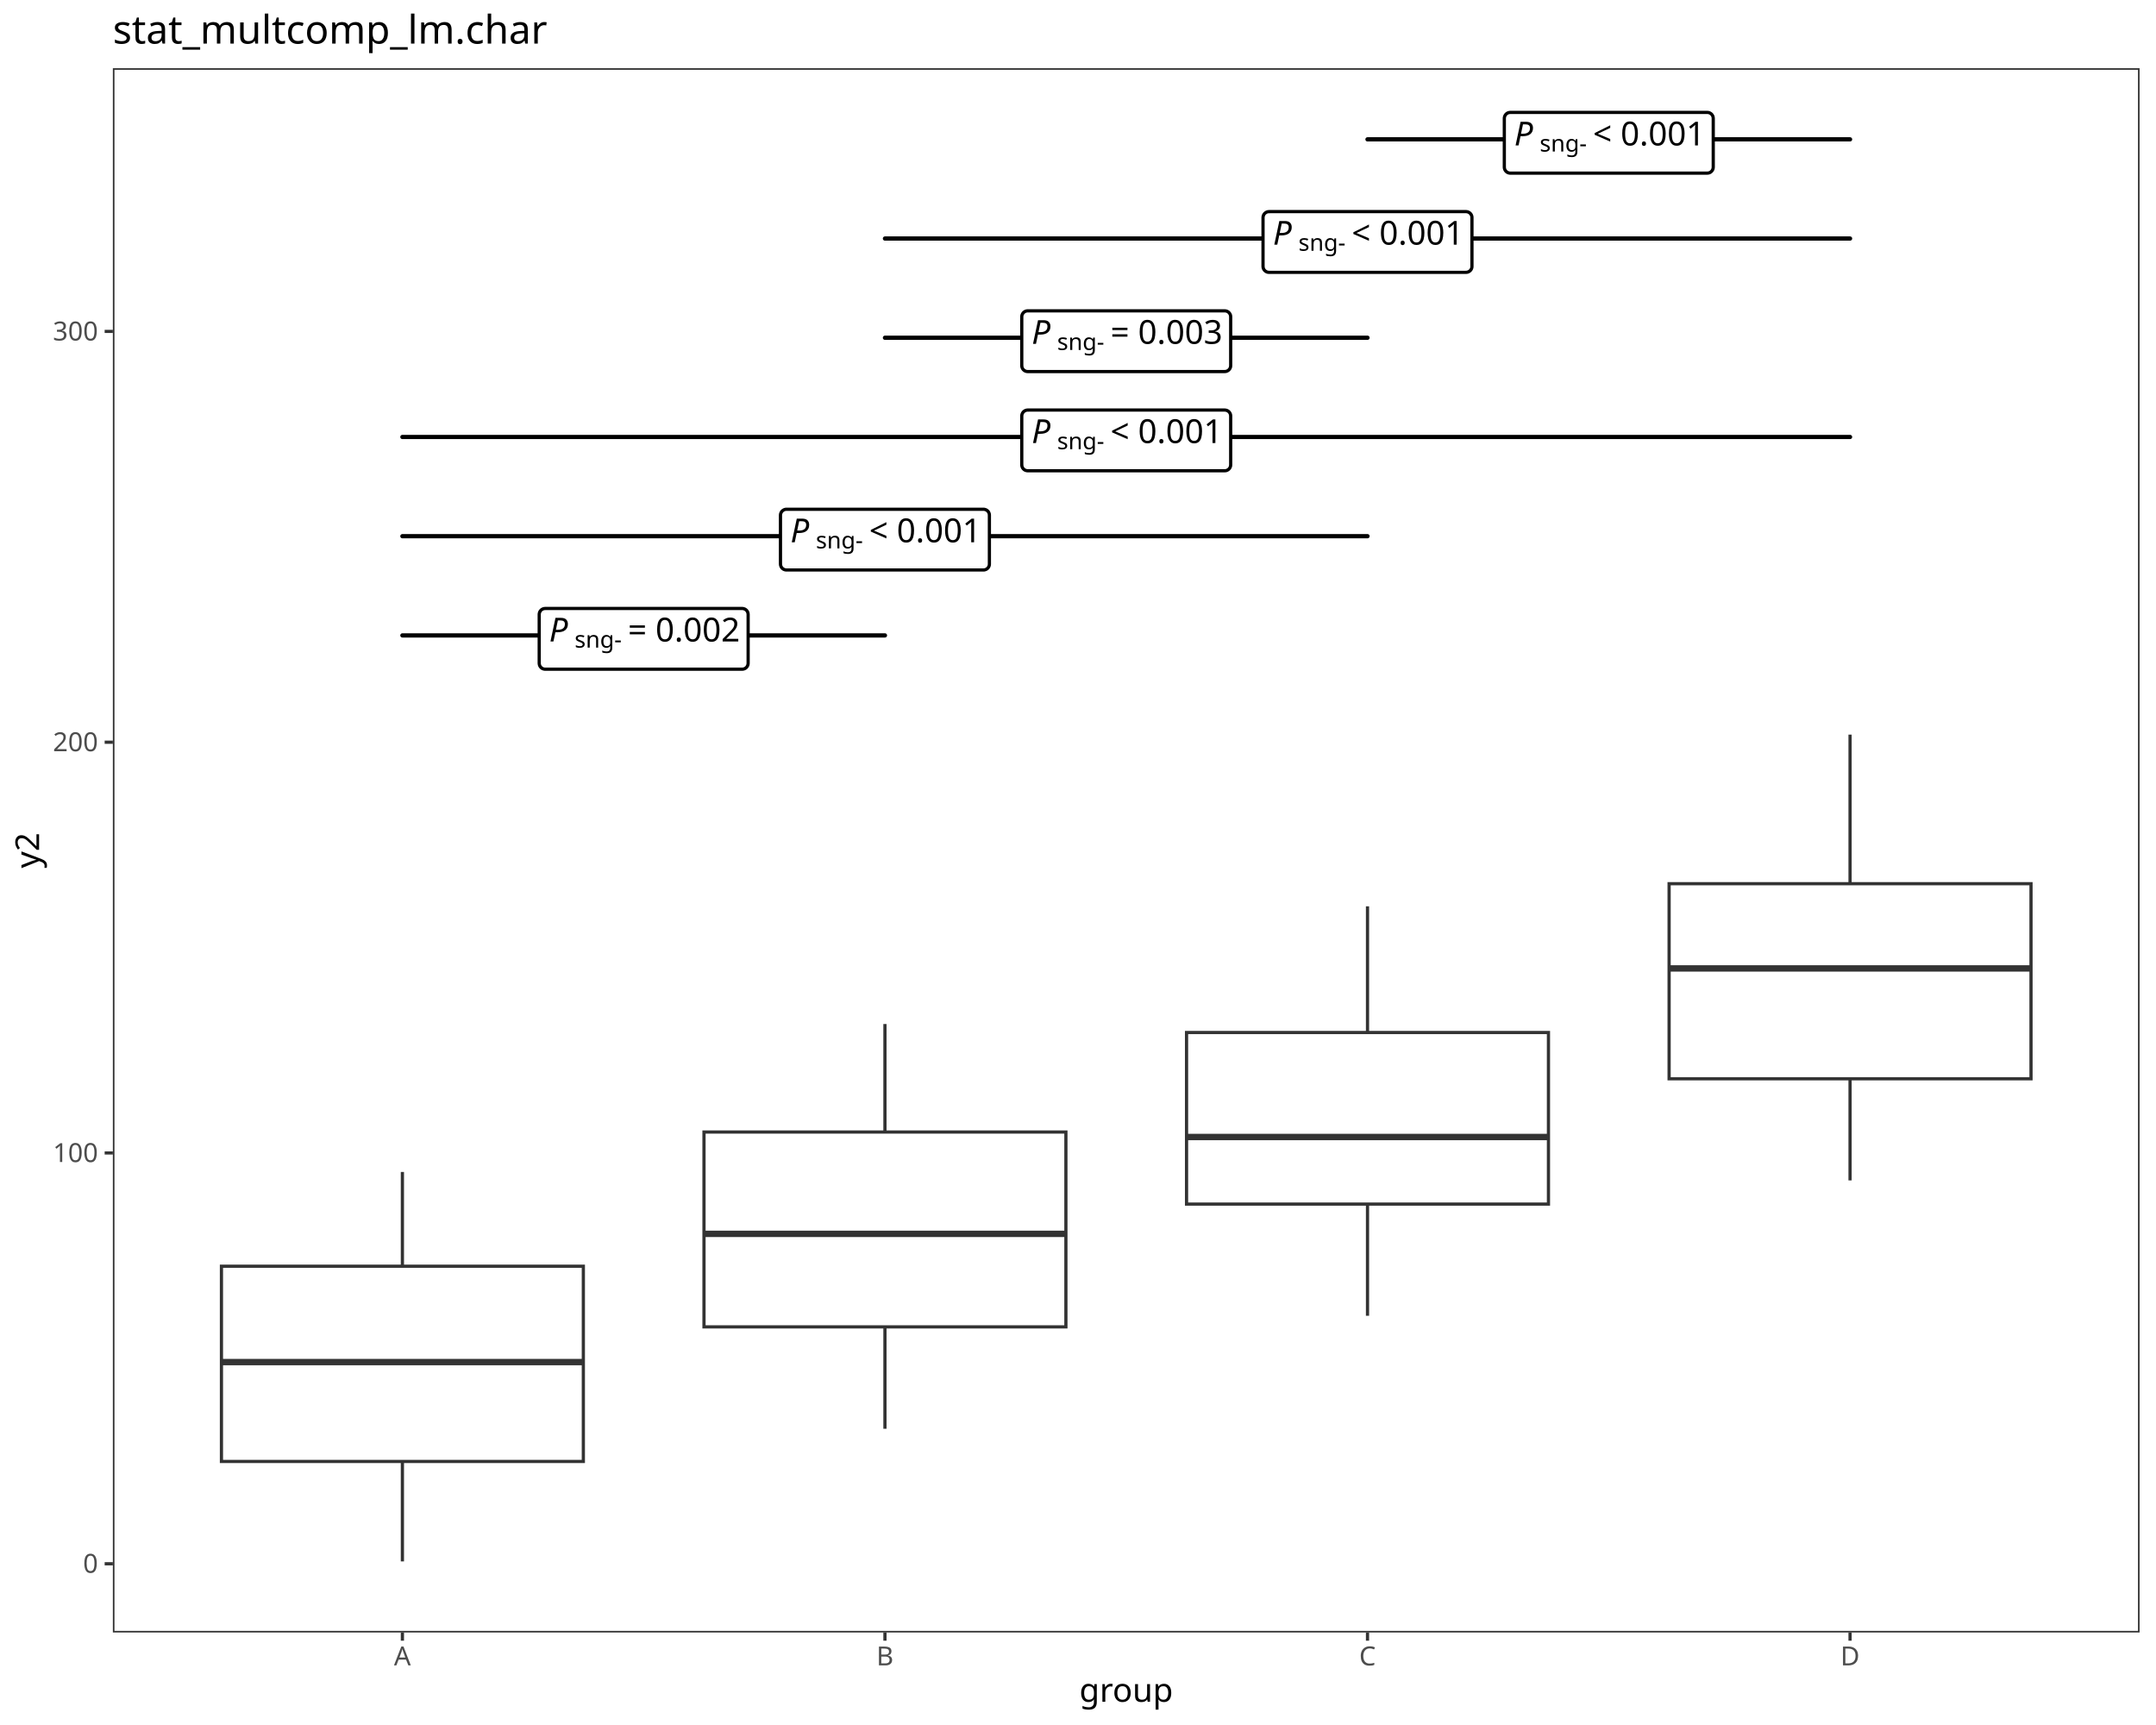
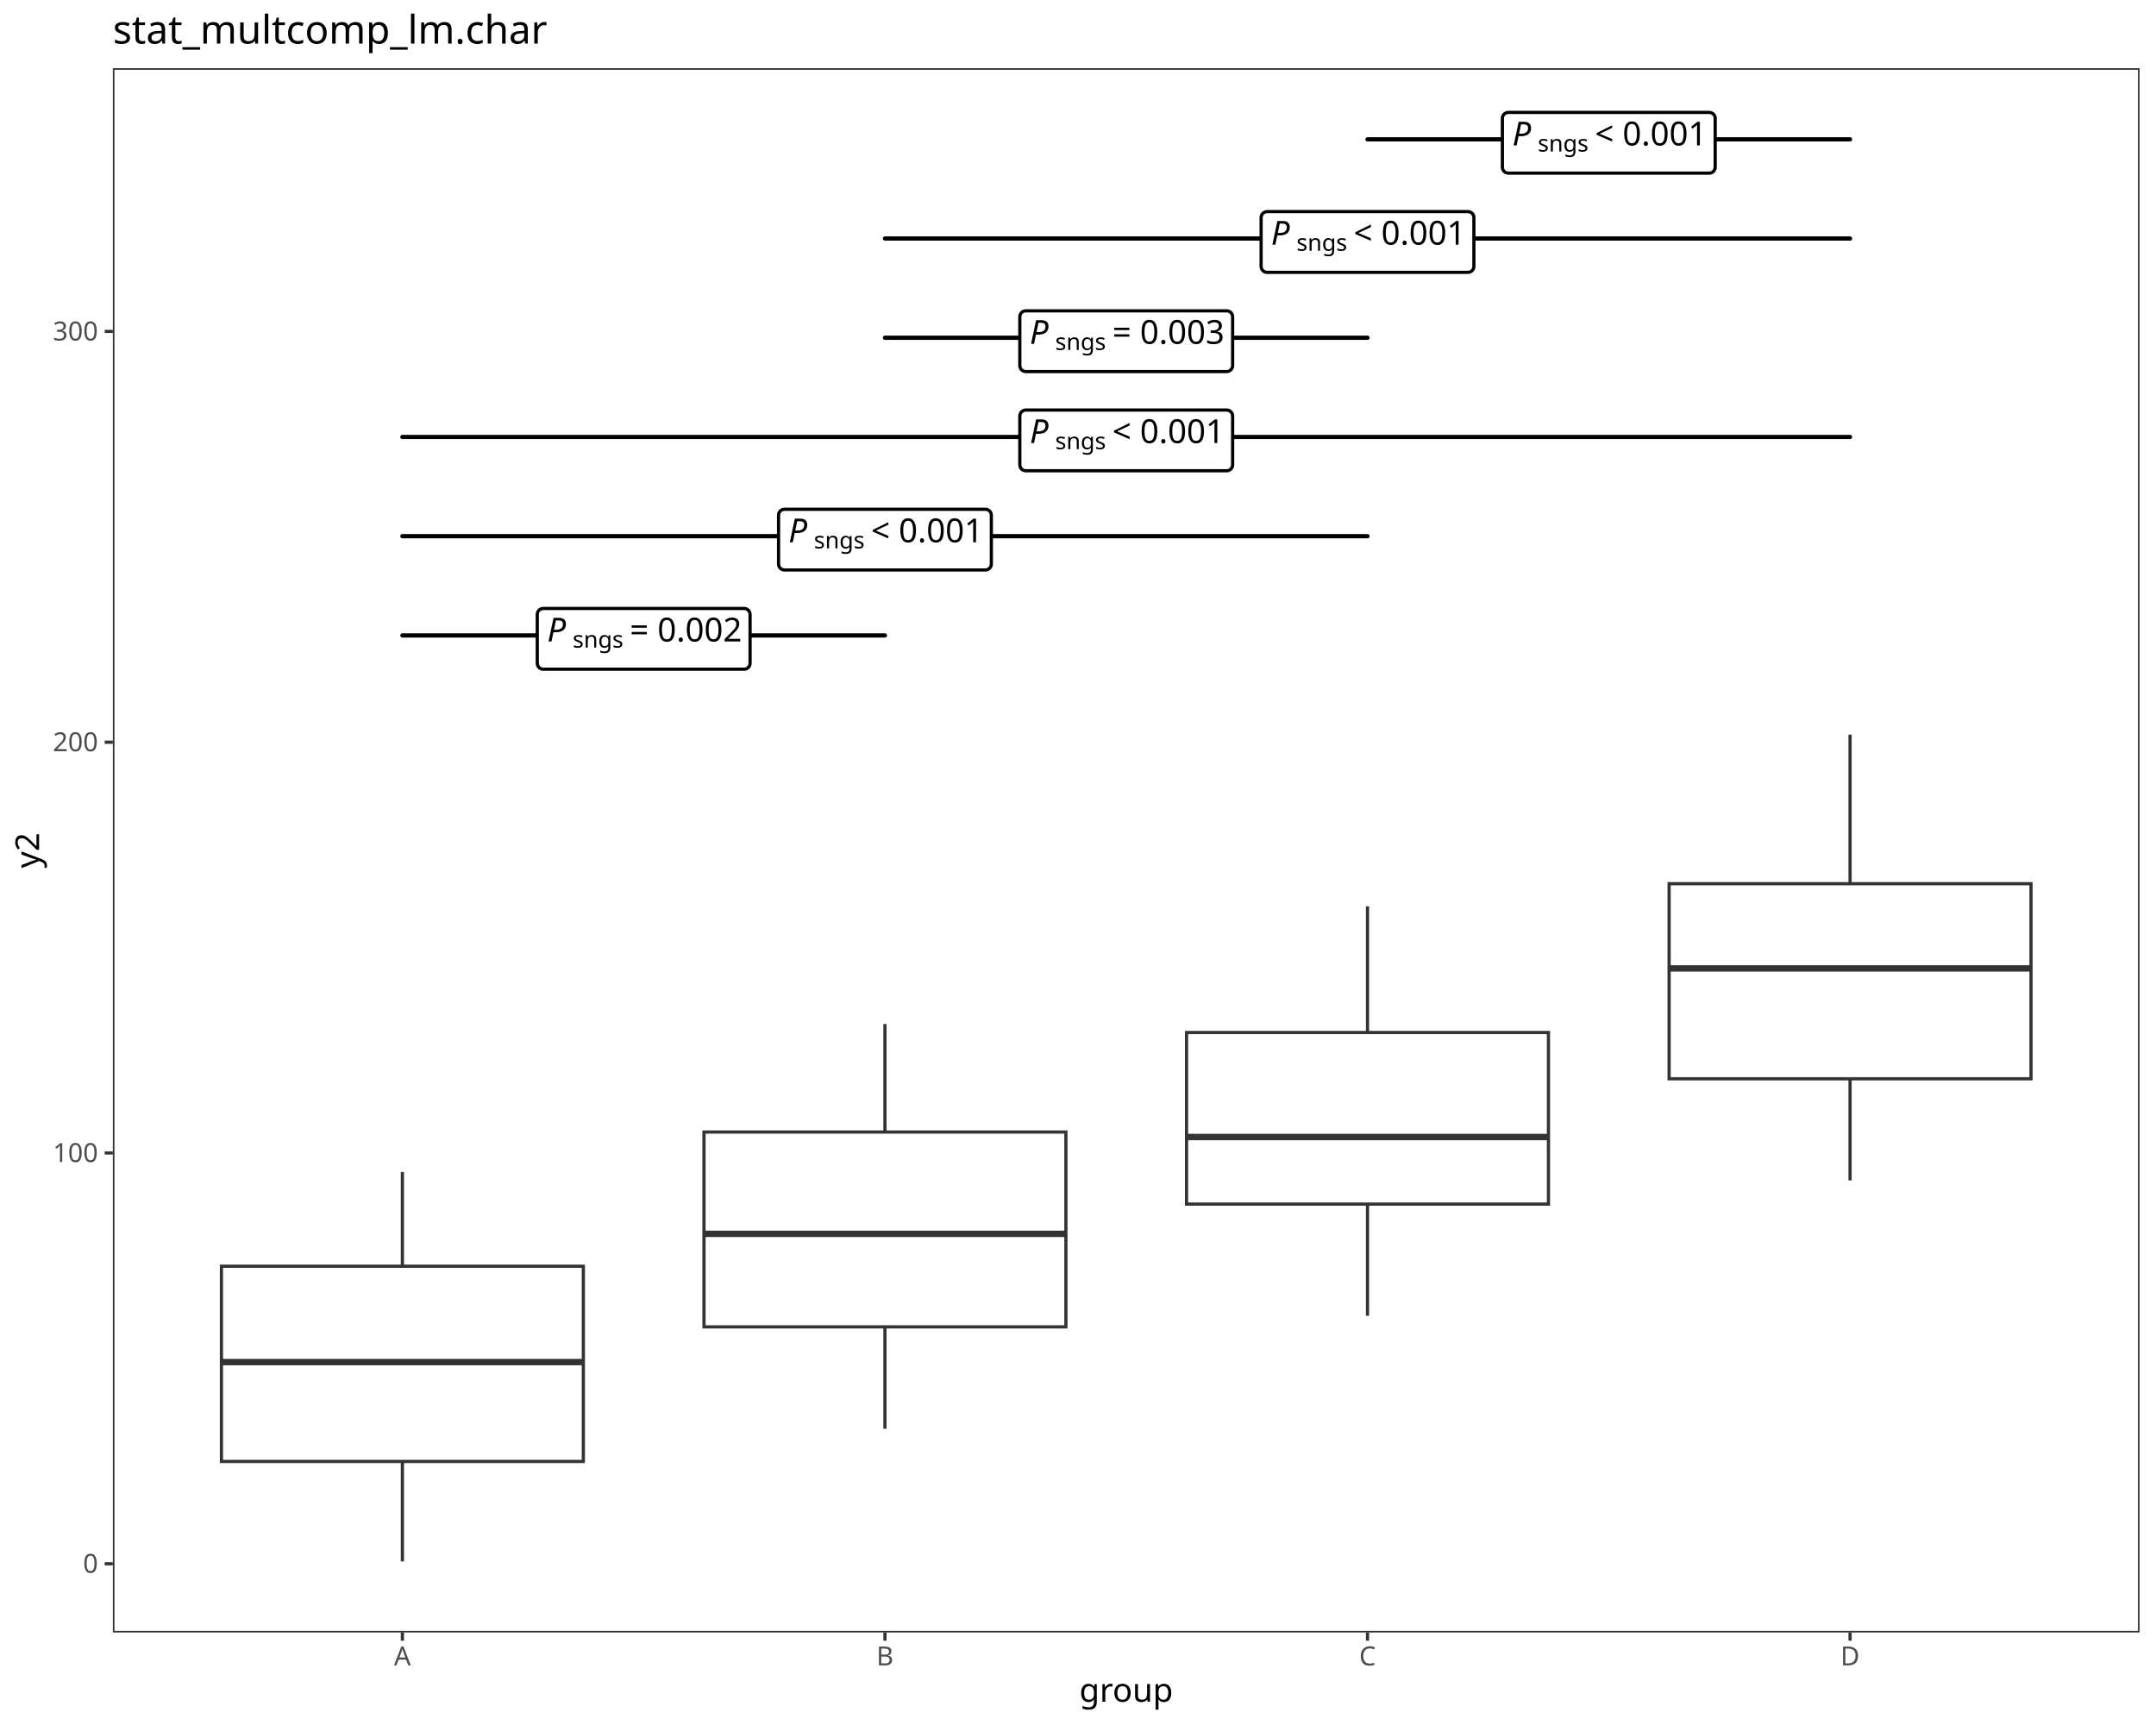
<svg xmlns="http://www.w3.org/2000/svg" class="svglite" data-engine-version="2.0" width="720.00pt" height="576.00pt" viewBox="0 0 720.00 576.00">
  <defs>
    <style type="text/css">
    .svglite line, .svglite polyline, .svglite polygon, .svglite path, .svglite rect, .svglite circle {
      fill: none;
      stroke: #000000;
      stroke-linecap: round;
      stroke-linejoin: round;
      stroke-miterlimit: 10.00;
    }
  </style>
  </defs>
  <rect width="100%" height="100%" style="stroke: none; fill: #FFFFFF;" />
  <defs>
    <clipPath id="cpMC4wMHw3MjAuMDB8MC4wMHw1NzYuMDA=">
      <rect x="0.00" y="0.00" width="720.00" height="576.00" />
    </clipPath>
  </defs>
  <g clip-path="url(#cpMC4wMHw3MjAuMDB8MC4wMHw1NzYuMDA=)">
    <rect x="0.00" y="0.00" width="720.00" height="576.00" style="stroke-width: 1.07; stroke: #FFFFFF; fill: #FFFFFF;" />
  </g>
  <defs>
    <clipPath id="cpMzcuNjl8NzE0LjUyfDIyLjc4fDU0NS4xMQ==">
      <rect x="37.69" y="22.78" width="676.83" height="522.33" />
    </clipPath>
  </defs>
  <g clip-path="url(#cpMzcuNjl8NzE0LjUyfDIyLjc4fDU0NS4xMQ==)">
    <rect x="37.69" y="22.78" width="676.83" height="522.33" style="stroke-width: 1.07; stroke: none; fill: #FFFFFF;" />
    <line x1="134.38" y1="422.81" x2="134.38" y2="391.33" style="stroke-width: 1.07; stroke: #333333; stroke-linecap: butt;" />
    <line x1="134.38" y1="488.00" x2="134.38" y2="521.37" style="stroke-width: 1.07; stroke: #333333; stroke-linecap: butt;" />
    <polygon points="73.95,422.81 73.95,488.00 194.81,488.00 194.81,422.81 73.95,422.81 " style="stroke-width: 1.07; stroke: #333333; stroke-linecap: butt; stroke-linejoin: miter; fill: #FFFFFF;" />
    <line x1="73.95" y1="454.82" x2="194.81" y2="454.82" style="stroke-width: 2.13; stroke: #333333; stroke-linecap: butt; stroke-linejoin: miter;" />
    <line x1="295.53" y1="378.00" x2="295.53" y2="341.94" style="stroke-width: 1.07; stroke: #333333; stroke-linecap: butt;" />
    <line x1="295.53" y1="443.06" x2="295.53" y2="477.08" style="stroke-width: 1.07; stroke: #333333; stroke-linecap: butt;" />
    <polygon points="235.10,378.00 235.10,443.06 355.96,443.06 355.96,378.00 235.10,378.00 " style="stroke-width: 1.07; stroke: #333333; stroke-linecap: butt; stroke-linejoin: miter; fill: #FFFFFF;" />
    <line x1="235.10" y1="412.00" x2="355.96" y2="412.00" style="stroke-width: 2.13; stroke: #333333; stroke-linecap: butt; stroke-linejoin: miter;" />
    <line x1="456.68" y1="344.77" x2="456.68" y2="302.63" style="stroke-width: 1.07; stroke: #333333; stroke-linecap: butt;" />
    <line x1="456.68" y1="402.06" x2="456.68" y2="439.35" style="stroke-width: 1.07; stroke: #333333; stroke-linecap: butt;" />
    <polygon points="396.25,344.77 396.25,402.06 517.11,402.06 517.11,344.77 396.25,344.77 " style="stroke-width: 1.07; stroke: #333333; stroke-linecap: butt; stroke-linejoin: miter; fill: #FFFFFF;" />
    <line x1="396.25" y1="379.66" x2="517.11" y2="379.66" style="stroke-width: 2.13; stroke: #333333; stroke-linecap: butt; stroke-linejoin: miter;" />
    <line x1="617.83" y1="295.08" x2="617.83" y2="245.30" style="stroke-width: 1.07; stroke: #333333; stroke-linecap: butt;" />
    <line x1="617.83" y1="360.22" x2="617.83" y2="394.15" style="stroke-width: 1.07; stroke: #333333; stroke-linecap: butt;" />
    <polygon points="557.40,295.08 557.40,360.22 678.26,360.22 678.26,295.08 557.40,295.08 " style="stroke-width: 1.07; stroke: #333333; stroke-linecap: butt; stroke-linejoin: miter; fill: #FFFFFF;" />
    <line x1="557.40" y1="323.37" x2="678.26" y2="323.37" style="stroke-width: 2.13; stroke: #333333; stroke-linecap: butt; stroke-linejoin: miter;" />
    <line x1="134.38" y1="212.17" x2="295.53" y2="212.17" style="stroke-width: 1.42;" />
-     <polygon points="182.06,223.45 247.85,223.45 247.77,223.45 248.09,223.44 248.40,223.37 248.70,223.26 248.98,223.10 249.23,222.90 249.44,222.66 249.61,222.39 249.74,222.09 249.81,221.78 249.84,221.46 249.84,221.46 249.84,205.17 249.84,205.17 249.81,204.85 249.74,204.54 249.61,204.24 249.44,203.97 249.23,203.73 248.98,203.53 248.70,203.37 248.40,203.26 248.09,203.19 247.85,203.18 182.06,203.18 182.30,203.19 181.98,203.18 181.66,203.22 181.35,203.31 181.06,203.45 180.80,203.63 180.57,203.85 180.38,204.10 180.23,204.39 180.13,204.69 180.08,205.01 180.07,205.17 180.07,221.46 180.08,221.30 180.08,221.62 180.13,221.94 180.23,222.24 180.38,222.53 180.57,222.78 180.80,223.00 181.06,223.19 181.35,223.32 181.66,223.41 181.98,223.45 " style="stroke-width: 1.07; fill: #FFFFFF;" />
-     <text x="183.38" y="214.20" style="font-size: 11.04px; font-style: italic; font-family: sans;" textLength="7.37px" lengthAdjust="spacingAndGlyphs">P</text>
-     <text x="191.89" y="216.24" style="font-size: 7.73px; font-family: sans;" textLength="15.04px" lengthAdjust="spacingAndGlyphs">sng-</text>
-     <text x="206.92" y="214.20" style="font-size: 11.04px; font-family: sans;" textLength="2.76px" lengthAdjust="spacingAndGlyphs"> </text>
-     <text x="209.69" y="214.20" style="font-size: 11.04px; font-family: sans;" textLength="6.45px" lengthAdjust="spacingAndGlyphs">=</text>
-     <text x="216.14" y="214.20" style="font-size: 11.04px; font-family: sans;" textLength="2.76px" lengthAdjust="spacingAndGlyphs"> </text>
-     <text x="218.90" y="214.20" style="font-size: 11.04px; font-family: sans;" textLength="27.63px" lengthAdjust="spacingAndGlyphs">0.002</text>
+     <polygon points="181.41,223.45 248.50,223.45 248.42,223.45 248.74,223.44 249.05,223.37 249.35,223.26 249.63,223.10 249.87,222.90 250.09,222.66 250.26,222.39 250.38,222.09 250.46,221.78 250.49,221.46 250.49,221.46 250.49,205.17 250.49,205.17 250.46,204.85 250.38,204.54 250.26,204.24 250.09,203.97 249.87,203.73 249.63,203.53 249.35,203.37 249.05,203.26 248.74,203.19 248.50,203.18 181.41,203.18 181.65,203.19 181.33,203.18 181.01,203.22 180.70,203.31 180.42,203.45 180.15,203.63 179.92,203.85 179.73,204.10 179.58,204.39 179.48,204.69 179.43,205.01 179.42,205.17 179.42,221.46 179.43,221.30 179.43,221.62 179.48,221.94 179.58,222.24 179.73,222.53 179.92,222.78 180.15,223.00 180.42,223.19 180.70,223.32 181.01,223.41 181.33,223.45 " style="stroke-width: 1.07; fill: #FFFFFF;" />
+     <text x="182.73" y="214.20" style="font-size: 11.04px; font-style: italic; font-family: sans;" textLength="7.37px" lengthAdjust="spacingAndGlyphs">P</text>
+     <text x="191.24" y="216.24" style="font-size: 7.73px; font-family: sans;" textLength="16.33px" lengthAdjust="spacingAndGlyphs">sngs</text>
+     <text x="207.57" y="214.20" style="font-size: 11.04px; font-family: sans;" textLength="2.76px" lengthAdjust="spacingAndGlyphs"> </text>
+     <text x="210.33" y="214.20" style="font-size: 11.04px; font-family: sans;" textLength="6.45px" lengthAdjust="spacingAndGlyphs">=</text>
+     <text x="216.78" y="214.20" style="font-size: 11.04px; font-family: sans;" textLength="2.76px" lengthAdjust="spacingAndGlyphs"> </text>
+     <text x="219.55" y="214.20" style="font-size: 11.04px; font-family: sans;" textLength="27.63px" lengthAdjust="spacingAndGlyphs">0.002</text>
    <line x1="134.38" y1="179.04" x2="456.68" y2="179.04" style="stroke-width: 1.42;" />
-     <polygon points="262.63,190.32 328.43,190.32 328.35,190.32 328.67,190.31 328.98,190.24 329.28,190.13 329.56,189.97 329.80,189.77 330.02,189.53 330.19,189.26 330.31,188.96 330.39,188.65 330.41,188.34 330.41,188.34 330.41,172.04 330.41,172.04 330.39,171.72 330.31,171.41 330.19,171.11 330.02,170.84 329.80,170.60 329.56,170.40 329.28,170.24 328.98,170.13 328.67,170.06 328.43,170.05 262.63,170.05 262.87,170.06 262.55,170.05 262.23,170.09 261.93,170.18 261.64,170.32 261.37,170.50 261.14,170.72 260.95,170.98 260.80,171.26 260.70,171.56 260.65,171.88 260.64,172.04 260.64,188.34 260.65,188.18 260.65,188.50 260.70,188.81 260.80,189.11 260.95,189.40 261.14,189.65 261.37,189.87 261.64,190.06 261.93,190.19 262.23,190.28 262.55,190.32 " style="stroke-width: 1.07; fill: #FFFFFF;" />
-     <text x="263.96" y="181.07" style="font-size: 11.04px; font-style: italic; font-family: sans;" textLength="7.37px" lengthAdjust="spacingAndGlyphs">P</text>
-     <text x="272.46" y="183.11" style="font-size: 7.73px; font-family: sans;" textLength="15.04px" lengthAdjust="spacingAndGlyphs">sng-</text>
-     <text x="287.50" y="181.07" style="font-size: 11.04px; font-family: sans;" textLength="2.76px" lengthAdjust="spacingAndGlyphs"> </text>
-     <text x="290.26" y="181.07" style="font-size: 11.04px; font-family: sans;" textLength="6.45px" lengthAdjust="spacingAndGlyphs">&lt;</text>
-     <text x="296.71" y="181.07" style="font-size: 11.04px; font-family: sans;" textLength="2.76px" lengthAdjust="spacingAndGlyphs"> </text>
-     <text x="299.47" y="181.07" style="font-size: 11.04px; font-family: sans;" textLength="27.63px" lengthAdjust="spacingAndGlyphs">0.001</text>
+     <polygon points="261.98,190.32 329.07,190.32 328.99,190.32 329.31,190.31 329.63,190.24 329.93,190.13 330.20,189.97 330.45,189.77 330.66,189.53 330.83,189.26 330.96,188.96 331.03,188.65 331.06,188.34 331.06,188.34 331.06,172.04 331.06,172.04 331.03,171.72 330.96,171.41 330.83,171.11 330.66,170.84 330.45,170.60 330.20,170.40 329.93,170.24 329.63,170.13 329.31,170.06 329.07,170.05 261.98,170.05 262.22,170.06 261.90,170.05 261.59,170.09 261.28,170.18 260.99,170.32 260.73,170.50 260.50,170.72 260.31,170.98 260.16,171.26 260.06,171.56 260.00,171.88 260.00,172.04 260.00,188.34 260.00,188.18 260.00,188.50 260.06,188.81 260.16,189.11 260.31,189.40 260.50,189.65 260.73,189.87 260.99,190.06 261.28,190.19 261.59,190.28 261.90,190.32 " style="stroke-width: 1.07; fill: #FFFFFF;" />
+     <text x="263.31" y="181.07" style="font-size: 11.04px; font-style: italic; font-family: sans;" textLength="7.37px" lengthAdjust="spacingAndGlyphs">P</text>
+     <text x="271.81" y="183.11" style="font-size: 7.73px; font-family: sans;" textLength="16.33px" lengthAdjust="spacingAndGlyphs">sngs</text>
+     <text x="288.15" y="181.07" style="font-size: 11.04px; font-family: sans;" textLength="2.76px" lengthAdjust="spacingAndGlyphs"> </text>
+     <text x="290.91" y="181.07" style="font-size: 11.04px; font-family: sans;" textLength="6.45px" lengthAdjust="spacingAndGlyphs">&lt;</text>
+     <text x="297.36" y="181.07" style="font-size: 11.04px; font-family: sans;" textLength="2.76px" lengthAdjust="spacingAndGlyphs"> </text>
+     <text x="300.12" y="181.07" style="font-size: 11.04px; font-family: sans;" textLength="27.63px" lengthAdjust="spacingAndGlyphs">0.001</text>
    <line x1="134.38" y1="145.91" x2="617.83" y2="145.91" style="stroke-width: 1.42;" />
-     <polygon points="343.21,157.19 409.00,157.19 408.92,157.19 409.24,157.18 409.55,157.12 409.85,157.00 410.13,156.84 410.38,156.64 410.59,156.40 410.76,156.13 410.89,155.84 410.96,155.53 410.99,155.21 410.99,155.21 410.99,138.91 410.99,138.91 410.96,138.59 410.89,138.28 410.76,137.99 410.59,137.71 410.38,137.48 410.13,137.27 409.85,137.11 409.55,137.00 409.24,136.94 409.00,136.92 343.21,136.92 343.45,136.94 343.13,136.92 342.81,136.96 342.50,137.05 342.21,137.19 341.95,137.37 341.72,137.59 341.53,137.85 341.38,138.13 341.28,138.43 341.23,138.75 341.22,138.91 341.22,155.21 341.23,155.05 341.23,155.37 341.28,155.68 341.38,155.99 341.53,156.27 341.72,156.52 341.95,156.75 342.21,156.93 342.50,157.06 342.81,157.15 343.13,157.19 " style="stroke-width: 1.07; fill: #FFFFFF;" />
-     <text x="344.53" y="147.94" style="font-size: 11.04px; font-style: italic; font-family: sans;" textLength="7.37px" lengthAdjust="spacingAndGlyphs">P</text>
-     <text x="353.04" y="149.99" style="font-size: 7.73px; font-family: sans;" textLength="15.04px" lengthAdjust="spacingAndGlyphs">sng-</text>
-     <text x="368.07" y="147.94" style="font-size: 11.04px; font-family: sans;" textLength="2.76px" lengthAdjust="spacingAndGlyphs"> </text>
-     <text x="370.84" y="147.94" style="font-size: 11.04px; font-family: sans;" textLength="6.45px" lengthAdjust="spacingAndGlyphs">&lt;</text>
-     <text x="377.29" y="147.94" style="font-size: 11.04px; font-family: sans;" textLength="2.76px" lengthAdjust="spacingAndGlyphs"> </text>
-     <text x="380.05" y="147.94" style="font-size: 11.04px; font-family: sans;" textLength="27.63px" lengthAdjust="spacingAndGlyphs">0.001</text>
+     <polygon points="342.56,157.19 409.65,157.19 409.57,157.19 409.89,157.18 410.20,157.12 410.50,157.00 410.78,156.84 411.03,156.64 411.24,156.40 411.41,156.13 411.53,155.84 411.61,155.53 411.64,155.21 411.64,155.21 411.64,138.91 411.64,138.91 411.61,138.59 411.53,138.28 411.41,137.99 411.24,137.71 411.03,137.48 410.78,137.27 410.50,137.11 410.20,137.00 409.89,136.94 409.65,136.92 342.56,136.92 342.80,136.94 342.48,136.92 342.16,136.96 341.86,137.05 341.57,137.19 341.30,137.37 341.07,137.59 340.88,137.85 340.73,138.13 340.63,138.43 340.58,138.75 340.57,138.91 340.57,155.21 340.58,155.05 340.58,155.37 340.63,155.68 340.73,155.99 340.88,156.27 341.07,156.52 341.30,156.75 341.57,156.93 341.86,157.06 342.16,157.15 342.48,157.19 " style="stroke-width: 1.07; fill: #FFFFFF;" />
+     <text x="343.88" y="147.94" style="font-size: 11.04px; font-style: italic; font-family: sans;" textLength="7.37px" lengthAdjust="spacingAndGlyphs">P</text>
+     <text x="352.39" y="149.99" style="font-size: 7.73px; font-family: sans;" textLength="16.33px" lengthAdjust="spacingAndGlyphs">sngs</text>
+     <text x="368.72" y="147.94" style="font-size: 11.04px; font-family: sans;" textLength="2.76px" lengthAdjust="spacingAndGlyphs"> </text>
+     <text x="371.48" y="147.94" style="font-size: 11.04px; font-family: sans;" textLength="6.45px" lengthAdjust="spacingAndGlyphs">&lt;</text>
+     <text x="377.93" y="147.94" style="font-size: 11.04px; font-family: sans;" textLength="2.76px" lengthAdjust="spacingAndGlyphs"> </text>
+     <text x="380.70" y="147.94" style="font-size: 11.04px; font-family: sans;" textLength="27.63px" lengthAdjust="spacingAndGlyphs">0.001</text>
    <line x1="295.53" y1="112.78" x2="456.68" y2="112.78" style="stroke-width: 1.42;" />
-     <polygon points="343.21,124.07 409.00,124.07 408.92,124.06 409.24,124.05 409.55,123.99 409.85,123.87 410.13,123.71 410.38,123.51 410.59,123.27 410.76,123.00 410.89,122.71 410.96,122.40 410.99,122.08 410.99,122.08 410.99,105.78 410.99,105.78 410.96,105.46 410.89,105.15 410.76,104.86 410.59,104.59 410.38,104.35 410.13,104.14 409.85,103.98 409.55,103.87 409.24,103.81 409.00,103.79 343.21,103.79 343.45,103.81 343.13,103.79 342.81,103.83 342.50,103.92 342.21,104.06 341.95,104.24 341.72,104.46 341.53,104.72 341.38,105.00 341.28,105.30 341.23,105.62 341.22,105.78 341.22,122.08 341.23,121.92 341.23,122.24 341.28,122.55 341.38,122.86 341.53,123.14 341.72,123.40 341.95,123.62 342.21,123.80 342.50,123.94 342.81,124.03 343.13,124.06 " style="stroke-width: 1.07; fill: #FFFFFF;" />
-     <text x="344.53" y="114.81" style="font-size: 11.04px; font-style: italic; font-family: sans;" textLength="7.37px" lengthAdjust="spacingAndGlyphs">P</text>
-     <text x="353.04" y="116.86" style="font-size: 7.73px; font-family: sans;" textLength="15.04px" lengthAdjust="spacingAndGlyphs">sng-</text>
-     <text x="368.07" y="114.81" style="font-size: 11.04px; font-family: sans;" textLength="2.76px" lengthAdjust="spacingAndGlyphs"> </text>
-     <text x="370.84" y="114.81" style="font-size: 11.04px; font-family: sans;" textLength="6.45px" lengthAdjust="spacingAndGlyphs">=</text>
-     <text x="377.29" y="114.81" style="font-size: 11.04px; font-family: sans;" textLength="2.76px" lengthAdjust="spacingAndGlyphs"> </text>
-     <text x="380.05" y="114.81" style="font-size: 11.04px; font-family: sans;" textLength="27.63px" lengthAdjust="spacingAndGlyphs">0.003</text>
+     <polygon points="342.56,124.07 409.65,124.07 409.57,124.06 409.89,124.05 410.20,123.99 410.50,123.87 410.78,123.71 411.03,123.51 411.24,123.27 411.41,123.00 411.53,122.71 411.61,122.40 411.64,122.08 411.64,122.08 411.64,105.78 411.64,105.78 411.61,105.46 411.53,105.15 411.41,104.86 411.24,104.59 411.03,104.35 410.78,104.14 410.50,103.98 410.20,103.87 409.89,103.81 409.65,103.79 342.56,103.79 342.80,103.81 342.48,103.79 342.16,103.83 341.86,103.92 341.57,104.06 341.30,104.24 341.07,104.46 340.88,104.72 340.73,105.00 340.63,105.30 340.58,105.62 340.57,105.78 340.57,122.08 340.58,121.92 340.58,122.24 340.63,122.55 340.73,122.86 340.88,123.14 341.07,123.40 341.30,123.62 341.57,123.80 341.86,123.94 342.16,124.03 342.48,124.06 " style="stroke-width: 1.07; fill: #FFFFFF;" />
+     <text x="343.88" y="114.81" style="font-size: 11.04px; font-style: italic; font-family: sans;" textLength="7.37px" lengthAdjust="spacingAndGlyphs">P</text>
+     <text x="352.39" y="116.86" style="font-size: 7.73px; font-family: sans;" textLength="16.33px" lengthAdjust="spacingAndGlyphs">sngs</text>
+     <text x="368.72" y="114.81" style="font-size: 11.04px; font-family: sans;" textLength="2.76px" lengthAdjust="spacingAndGlyphs"> </text>
+     <text x="371.48" y="114.81" style="font-size: 11.04px; font-family: sans;" textLength="6.45px" lengthAdjust="spacingAndGlyphs">=</text>
+     <text x="377.93" y="114.81" style="font-size: 11.04px; font-family: sans;" textLength="2.76px" lengthAdjust="spacingAndGlyphs"> </text>
+     <text x="380.70" y="114.81" style="font-size: 11.04px; font-family: sans;" textLength="27.63px" lengthAdjust="spacingAndGlyphs">0.003</text>
    <line x1="295.53" y1="79.65" x2="617.83" y2="79.65" style="stroke-width: 1.42;" />
-     <polygon points="423.78,90.94 489.58,90.94 489.50,90.93 489.82,90.92 490.13,90.86 490.43,90.74 490.71,90.58 490.95,90.38 491.17,90.14 491.34,89.87 491.46,89.58 491.54,89.27 491.56,88.95 491.56,88.95 491.56,72.65 491.56,72.65 491.54,72.33 491.46,72.02 491.34,71.73 491.17,71.46 490.95,71.22 490.71,71.02 490.43,70.86 490.13,70.74 489.82,70.68 489.58,70.66 423.78,70.66 424.02,70.68 423.70,70.67 423.38,70.70 423.08,70.79 422.79,70.93 422.53,71.11 422.29,71.33 422.10,71.59 421.95,71.87 421.85,72.18 421.80,72.49 421.79,72.65 421.79,88.95 421.80,88.79 421.80,89.11 421.85,89.42 421.95,89.73 422.10,90.01 422.29,90.27 422.53,90.49 422.79,90.67 423.08,90.81 423.38,90.90 423.70,90.93 " style="stroke-width: 1.07; fill: #FFFFFF;" />
-     <text x="425.11" y="81.69" style="font-size: 11.04px; font-style: italic; font-family: sans;" textLength="7.37px" lengthAdjust="spacingAndGlyphs">P</text>
-     <text x="433.61" y="83.73" style="font-size: 7.73px; font-family: sans;" textLength="15.04px" lengthAdjust="spacingAndGlyphs">sng-</text>
-     <text x="448.65" y="81.69" style="font-size: 11.04px; font-family: sans;" textLength="2.76px" lengthAdjust="spacingAndGlyphs"> </text>
-     <text x="451.41" y="81.69" style="font-size: 11.04px; font-family: sans;" textLength="6.45px" lengthAdjust="spacingAndGlyphs">&lt;</text>
-     <text x="457.86" y="81.69" style="font-size: 11.04px; font-family: sans;" textLength="2.76px" lengthAdjust="spacingAndGlyphs"> </text>
-     <text x="460.62" y="81.69" style="font-size: 11.04px; font-family: sans;" textLength="27.63px" lengthAdjust="spacingAndGlyphs">0.001</text>
+     <polygon points="423.14,90.94 490.22,90.94 490.14,90.93 490.46,90.92 490.78,90.86 491.08,90.74 491.35,90.58 491.60,90.38 491.81,90.14 491.98,89.87 492.11,89.58 492.19,89.27 492.21,88.95 492.21,88.95 492.21,72.65 492.21,72.65 492.19,72.33 492.11,72.02 491.98,71.73 491.81,71.46 491.60,71.22 491.35,71.02 491.08,70.86 490.78,70.74 490.46,70.68 490.22,70.66 423.14,70.66 423.37,70.68 423.06,70.67 422.74,70.70 422.43,70.79 422.14,70.93 421.88,71.11 421.65,71.33 421.46,71.59 421.31,71.87 421.21,72.18 421.15,72.49 421.15,72.65 421.15,88.95 421.15,88.79 421.15,89.11 421.21,89.42 421.31,89.73 421.46,90.01 421.65,90.27 421.88,90.49 422.14,90.67 422.43,90.81 422.74,90.90 423.06,90.93 " style="stroke-width: 1.07; fill: #FFFFFF;" />
+     <text x="424.46" y="81.69" style="font-size: 11.04px; font-style: italic; font-family: sans;" textLength="7.37px" lengthAdjust="spacingAndGlyphs">P</text>
+     <text x="432.97" y="83.73" style="font-size: 7.73px; font-family: sans;" textLength="16.33px" lengthAdjust="spacingAndGlyphs">sngs</text>
+     <text x="449.30" y="81.69" style="font-size: 11.04px; font-family: sans;" textLength="2.76px" lengthAdjust="spacingAndGlyphs"> </text>
+     <text x="452.06" y="81.69" style="font-size: 11.04px; font-family: sans;" textLength="6.45px" lengthAdjust="spacingAndGlyphs">&lt;</text>
+     <text x="458.51" y="81.69" style="font-size: 11.04px; font-family: sans;" textLength="2.76px" lengthAdjust="spacingAndGlyphs"> </text>
+     <text x="461.27" y="81.69" style="font-size: 11.04px; font-family: sans;" textLength="27.63px" lengthAdjust="spacingAndGlyphs">0.001</text>
    <line x1="456.68" y1="46.53" x2="617.83" y2="46.53" style="stroke-width: 1.42;" />
-     <polygon points="504.36,57.81 570.15,57.81 570.07,57.81 570.39,57.79 570.71,57.73 571.00,57.62 571.28,57.46 571.53,57.25 571.74,57.01 571.91,56.74 572.04,56.45 572.11,56.14 572.14,55.82 572.14,55.82 572.14,39.52 572.14,39.52 572.11,39.20 572.04,38.89 571.91,38.60 571.74,38.33 571.53,38.09 571.28,37.89 571.00,37.73 570.71,37.61 570.39,37.55 570.15,37.54 504.36,37.54 504.60,37.55 504.28,37.54 503.96,37.58 503.65,37.66 503.36,37.80 503.10,37.98 502.87,38.20 502.68,38.46 502.53,38.74 502.43,39.05 502.38,39.36 502.37,39.52 502.37,55.82 502.38,55.66 502.38,55.98 502.43,56.30 502.53,56.60 502.68,56.88 502.87,57.14 503.10,57.36 503.36,57.54 503.65,57.68 503.96,57.77 504.28,57.81 " style="stroke-width: 1.07; fill: #FFFFFF;" />
-     <text x="505.68" y="48.56" style="font-size: 11.04px; font-style: italic; font-family: sans;" textLength="7.37px" lengthAdjust="spacingAndGlyphs">P</text>
-     <text x="514.19" y="50.60" style="font-size: 7.73px; font-family: sans;" textLength="15.04px" lengthAdjust="spacingAndGlyphs">sng-</text>
-     <text x="529.22" y="48.56" style="font-size: 11.04px; font-family: sans;" textLength="2.76px" lengthAdjust="spacingAndGlyphs"> </text>
-     <text x="531.99" y="48.56" style="font-size: 11.04px; font-family: sans;" textLength="6.45px" lengthAdjust="spacingAndGlyphs">&lt;</text>
-     <text x="538.44" y="48.56" style="font-size: 11.04px; font-family: sans;" textLength="2.76px" lengthAdjust="spacingAndGlyphs"> </text>
-     <text x="541.20" y="48.56" style="font-size: 11.04px; font-family: sans;" textLength="27.63px" lengthAdjust="spacingAndGlyphs">0.001</text>
+     <polygon points="503.71,57.81 570.80,57.81 570.72,57.81 571.04,57.79 571.35,57.73 571.65,57.62 571.93,57.46 572.18,57.25 572.39,57.01 572.56,56.74 572.68,56.45 572.76,56.14 572.79,55.82 572.79,55.82 572.79,39.52 572.79,39.52 572.76,39.20 572.68,38.89 572.56,38.60 572.39,38.33 572.18,38.09 571.93,37.89 571.65,37.73 571.35,37.61 571.04,37.55 570.80,37.54 503.71,37.54 503.95,37.55 503.63,37.54 503.31,37.58 503.01,37.66 502.72,37.80 502.45,37.98 502.22,38.20 502.03,38.46 501.88,38.74 501.78,39.05 501.73,39.36 501.72,39.52 501.72,55.82 501.73,55.66 501.73,55.98 501.78,56.30 501.88,56.60 502.03,56.88 502.22,57.14 502.45,57.36 502.72,57.54 503.01,57.68 503.31,57.77 503.63,57.81 " style="stroke-width: 1.07; fill: #FFFFFF;" />
+     <text x="505.04" y="48.56" style="font-size: 11.04px; font-style: italic; font-family: sans;" textLength="7.37px" lengthAdjust="spacingAndGlyphs">P</text>
+     <text x="513.54" y="50.60" style="font-size: 7.73px; font-family: sans;" textLength="16.33px" lengthAdjust="spacingAndGlyphs">sngs</text>
+     <text x="529.87" y="48.56" style="font-size: 11.04px; font-family: sans;" textLength="2.76px" lengthAdjust="spacingAndGlyphs"> </text>
+     <text x="532.63" y="48.56" style="font-size: 11.04px; font-family: sans;" textLength="6.45px" lengthAdjust="spacingAndGlyphs">&lt;</text>
+     <text x="539.08" y="48.56" style="font-size: 11.04px; font-family: sans;" textLength="2.76px" lengthAdjust="spacingAndGlyphs"> </text>
+     <text x="541.85" y="48.56" style="font-size: 11.04px; font-family: sans;" textLength="27.63px" lengthAdjust="spacingAndGlyphs">0.001</text>
    <rect x="37.69" y="22.78" width="676.83" height="522.33" style="stroke-width: 1.07; stroke: #333333;" />
  </g>
  <g clip-path="url(#cpMC4wMHw3MjAuMDB8MC4wMHw1NzYuMDA=)">
    <text x="32.76" y="525.18" text-anchor="end" style="font-size: 8.80px; fill: #4D4D4D; font-family: sans;" textLength="4.89px" lengthAdjust="spacingAndGlyphs">0</text>
    <text x="32.76" y="388.02" text-anchor="end" style="font-size: 8.80px; fill: #4D4D4D; font-family: sans;" textLength="14.68px" lengthAdjust="spacingAndGlyphs">100</text>
    <text x="32.76" y="250.85" text-anchor="end" style="font-size: 8.80px; fill: #4D4D4D; font-family: sans;" textLength="14.68px" lengthAdjust="spacingAndGlyphs">200</text>
    <text x="32.76" y="113.69" text-anchor="end" style="font-size: 8.80px; fill: #4D4D4D; font-family: sans;" textLength="14.68px" lengthAdjust="spacingAndGlyphs">300</text>
    <polyline points="34.95,522.16 37.69,522.16 " style="stroke-width: 1.07; stroke: #333333; stroke-linecap: butt;" />
    <polyline points="34.95,384.99 37.69,384.99 " style="stroke-width: 1.07; stroke: #333333; stroke-linecap: butt;" />
    <polyline points="34.95,247.83 37.69,247.83 " style="stroke-width: 1.07; stroke: #333333; stroke-linecap: butt;" />
    <polyline points="34.95,110.66 37.69,110.66 " style="stroke-width: 1.07; stroke: #333333; stroke-linecap: butt;" />
    <polyline points="134.38,547.85 134.38,545.11 " style="stroke-width: 1.07; stroke: #333333; stroke-linecap: butt;" />
    <polyline points="295.53,547.85 295.53,545.11 " style="stroke-width: 1.07; stroke: #333333; stroke-linecap: butt;" />
    <polyline points="456.68,547.85 456.68,545.11 " style="stroke-width: 1.07; stroke: #333333; stroke-linecap: butt;" />
    <polyline points="617.83,547.85 617.83,545.11 " style="stroke-width: 1.07; stroke: #333333; stroke-linecap: butt;" />
    <text x="134.38" y="556.10" text-anchor="middle" style="font-size: 8.80px; fill: #4D4D4D; font-family: sans;" textLength="5.87px" lengthAdjust="spacingAndGlyphs">A</text>
    <text x="295.53" y="556.10" text-anchor="middle" style="font-size: 8.80px; fill: #4D4D4D; font-family: sans;" textLength="5.87px" lengthAdjust="spacingAndGlyphs">B</text>
    <text x="456.68" y="556.10" text-anchor="middle" style="font-size: 8.80px; fill: #4D4D4D; font-family: sans;" textLength="6.36px" lengthAdjust="spacingAndGlyphs">C</text>
    <text x="617.83" y="556.10" text-anchor="middle" style="font-size: 8.80px; fill: #4D4D4D; font-family: sans;" textLength="6.36px" lengthAdjust="spacingAndGlyphs">D</text>
    <text x="376.10" y="568.24" text-anchor="middle" style="font-size: 11.00px; font-family: sans;" textLength="28.14px" lengthAdjust="spacingAndGlyphs">group</text>
    <text transform="translate(13.05,283.95) rotate(-90)" text-anchor="middle" style="font-size: 11.00px; font-family: sans;" textLength="11.62px" lengthAdjust="spacingAndGlyphs">y2</text>
    <text x="37.69" y="14.56" style="font-size: 13.20px; font-family: sans;" textLength="136.48px" lengthAdjust="spacingAndGlyphs">stat_multcomp_lm.char</text>
  </g>
</svg>
